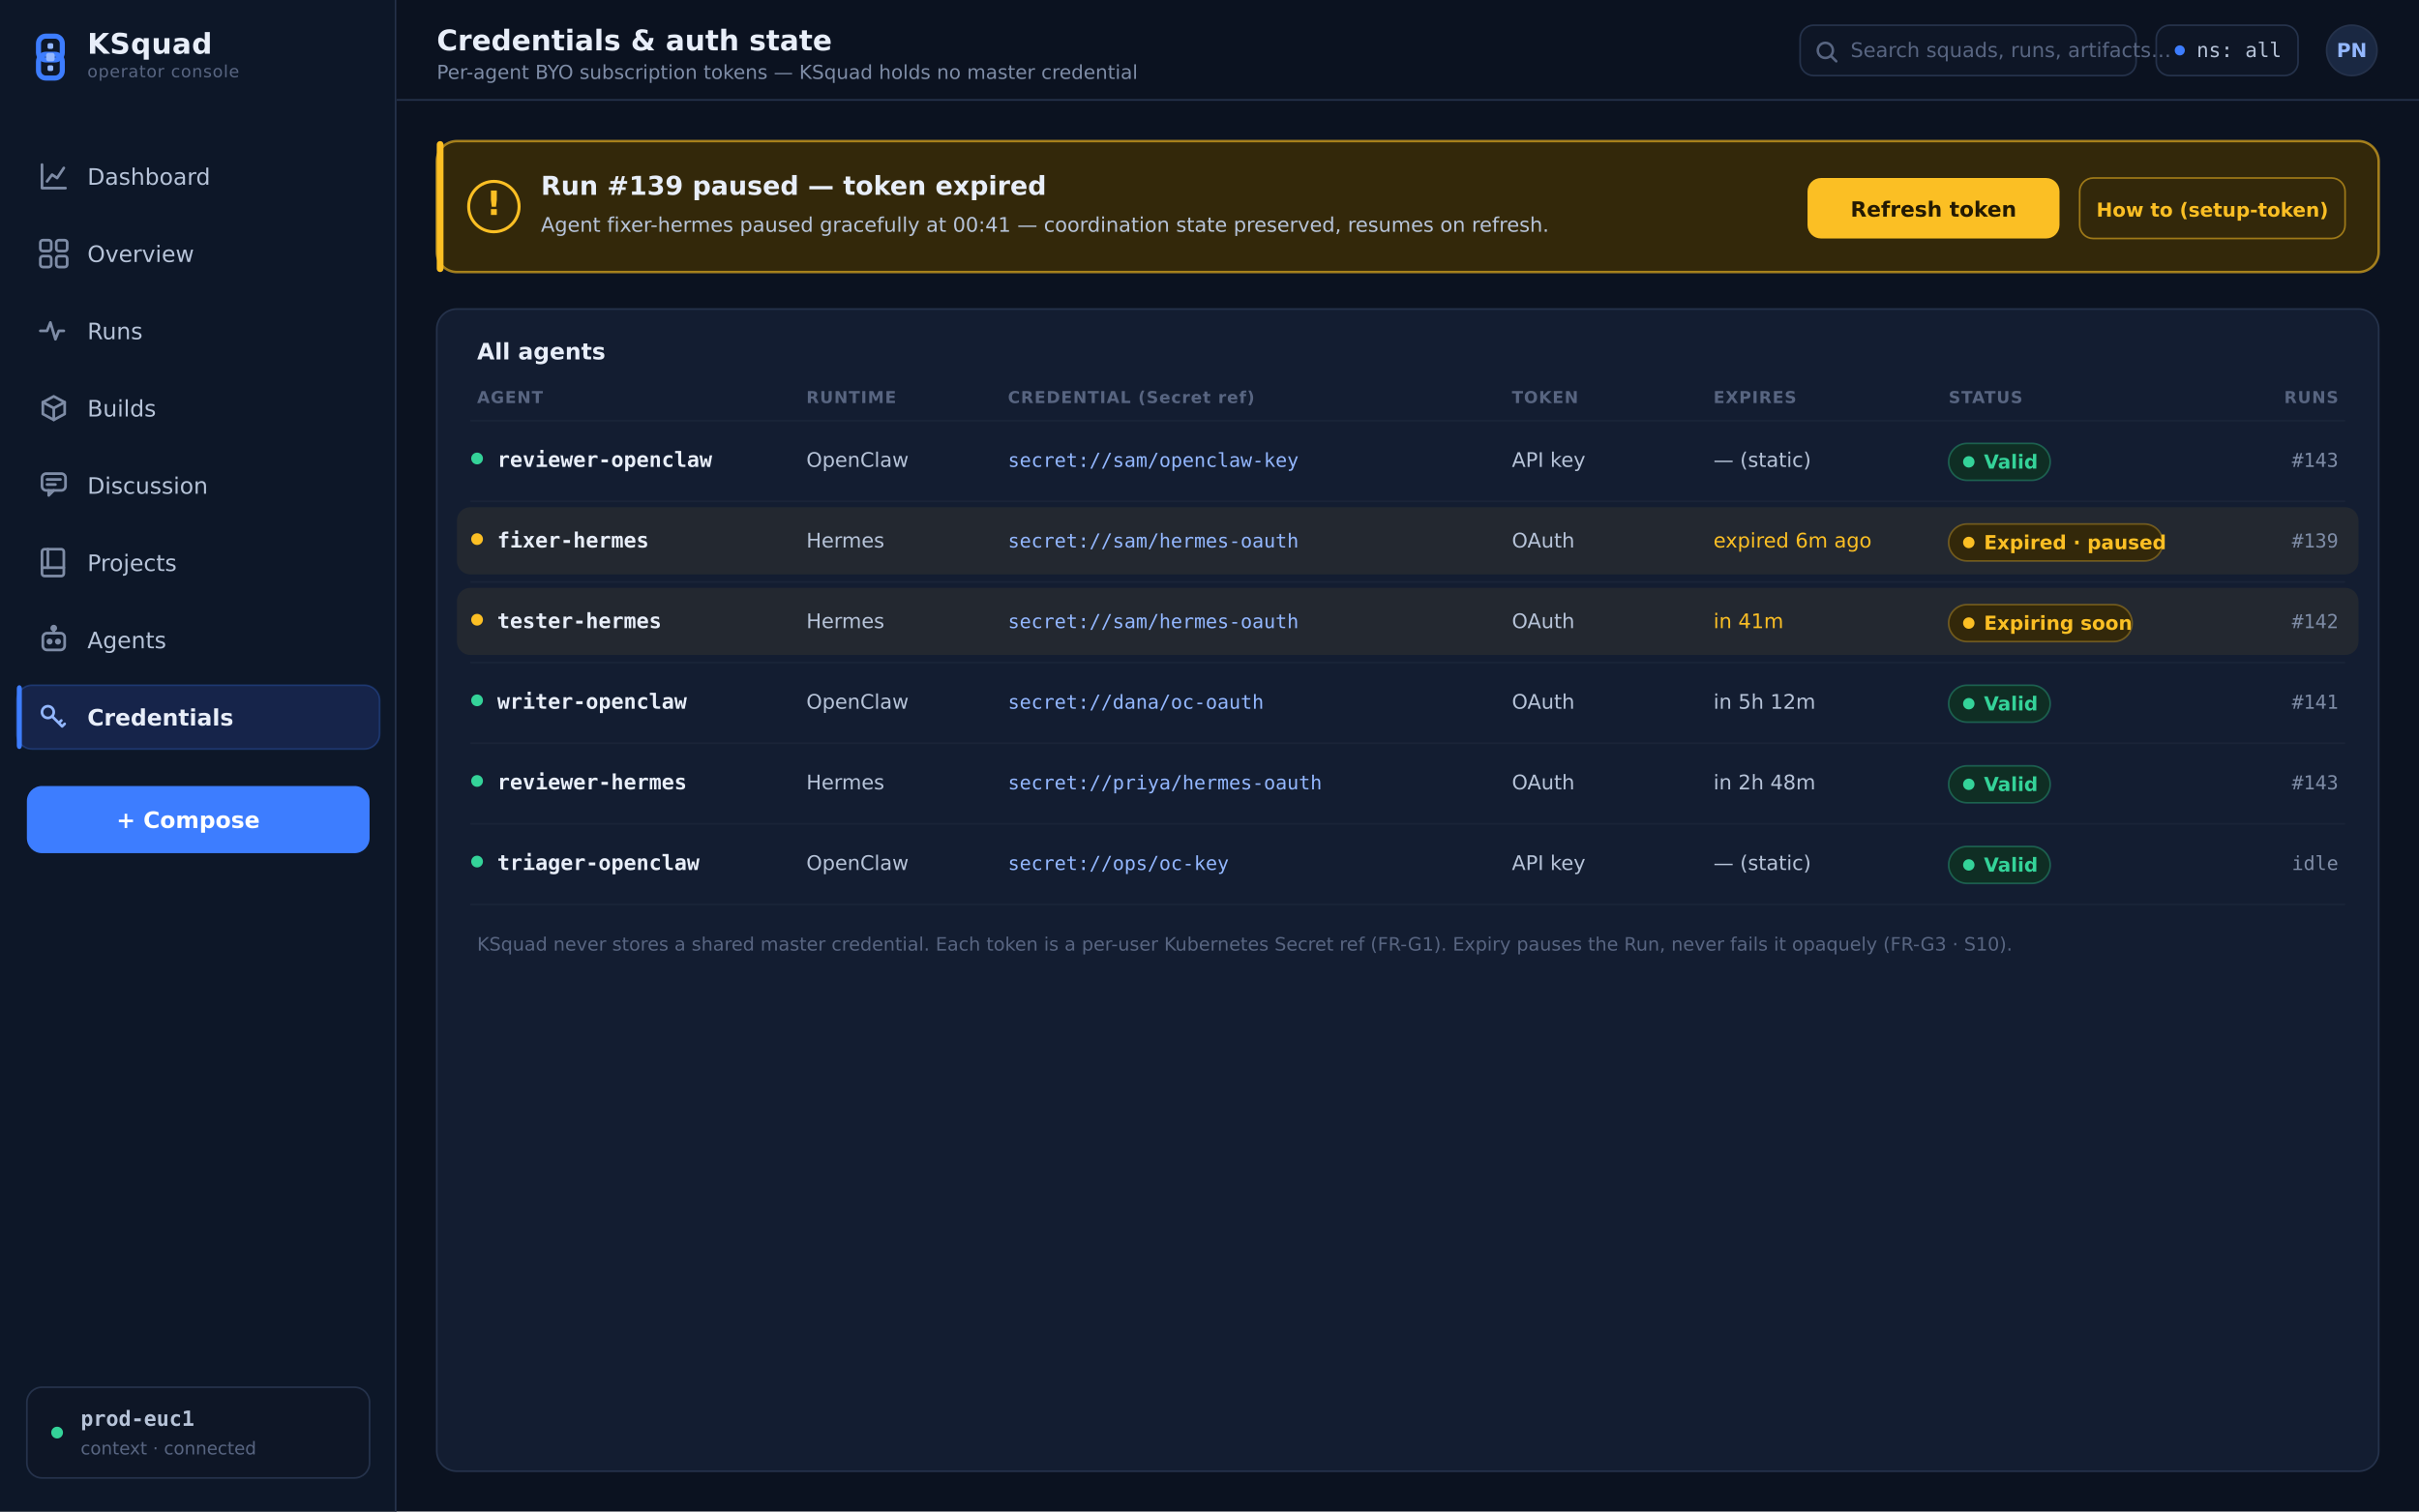
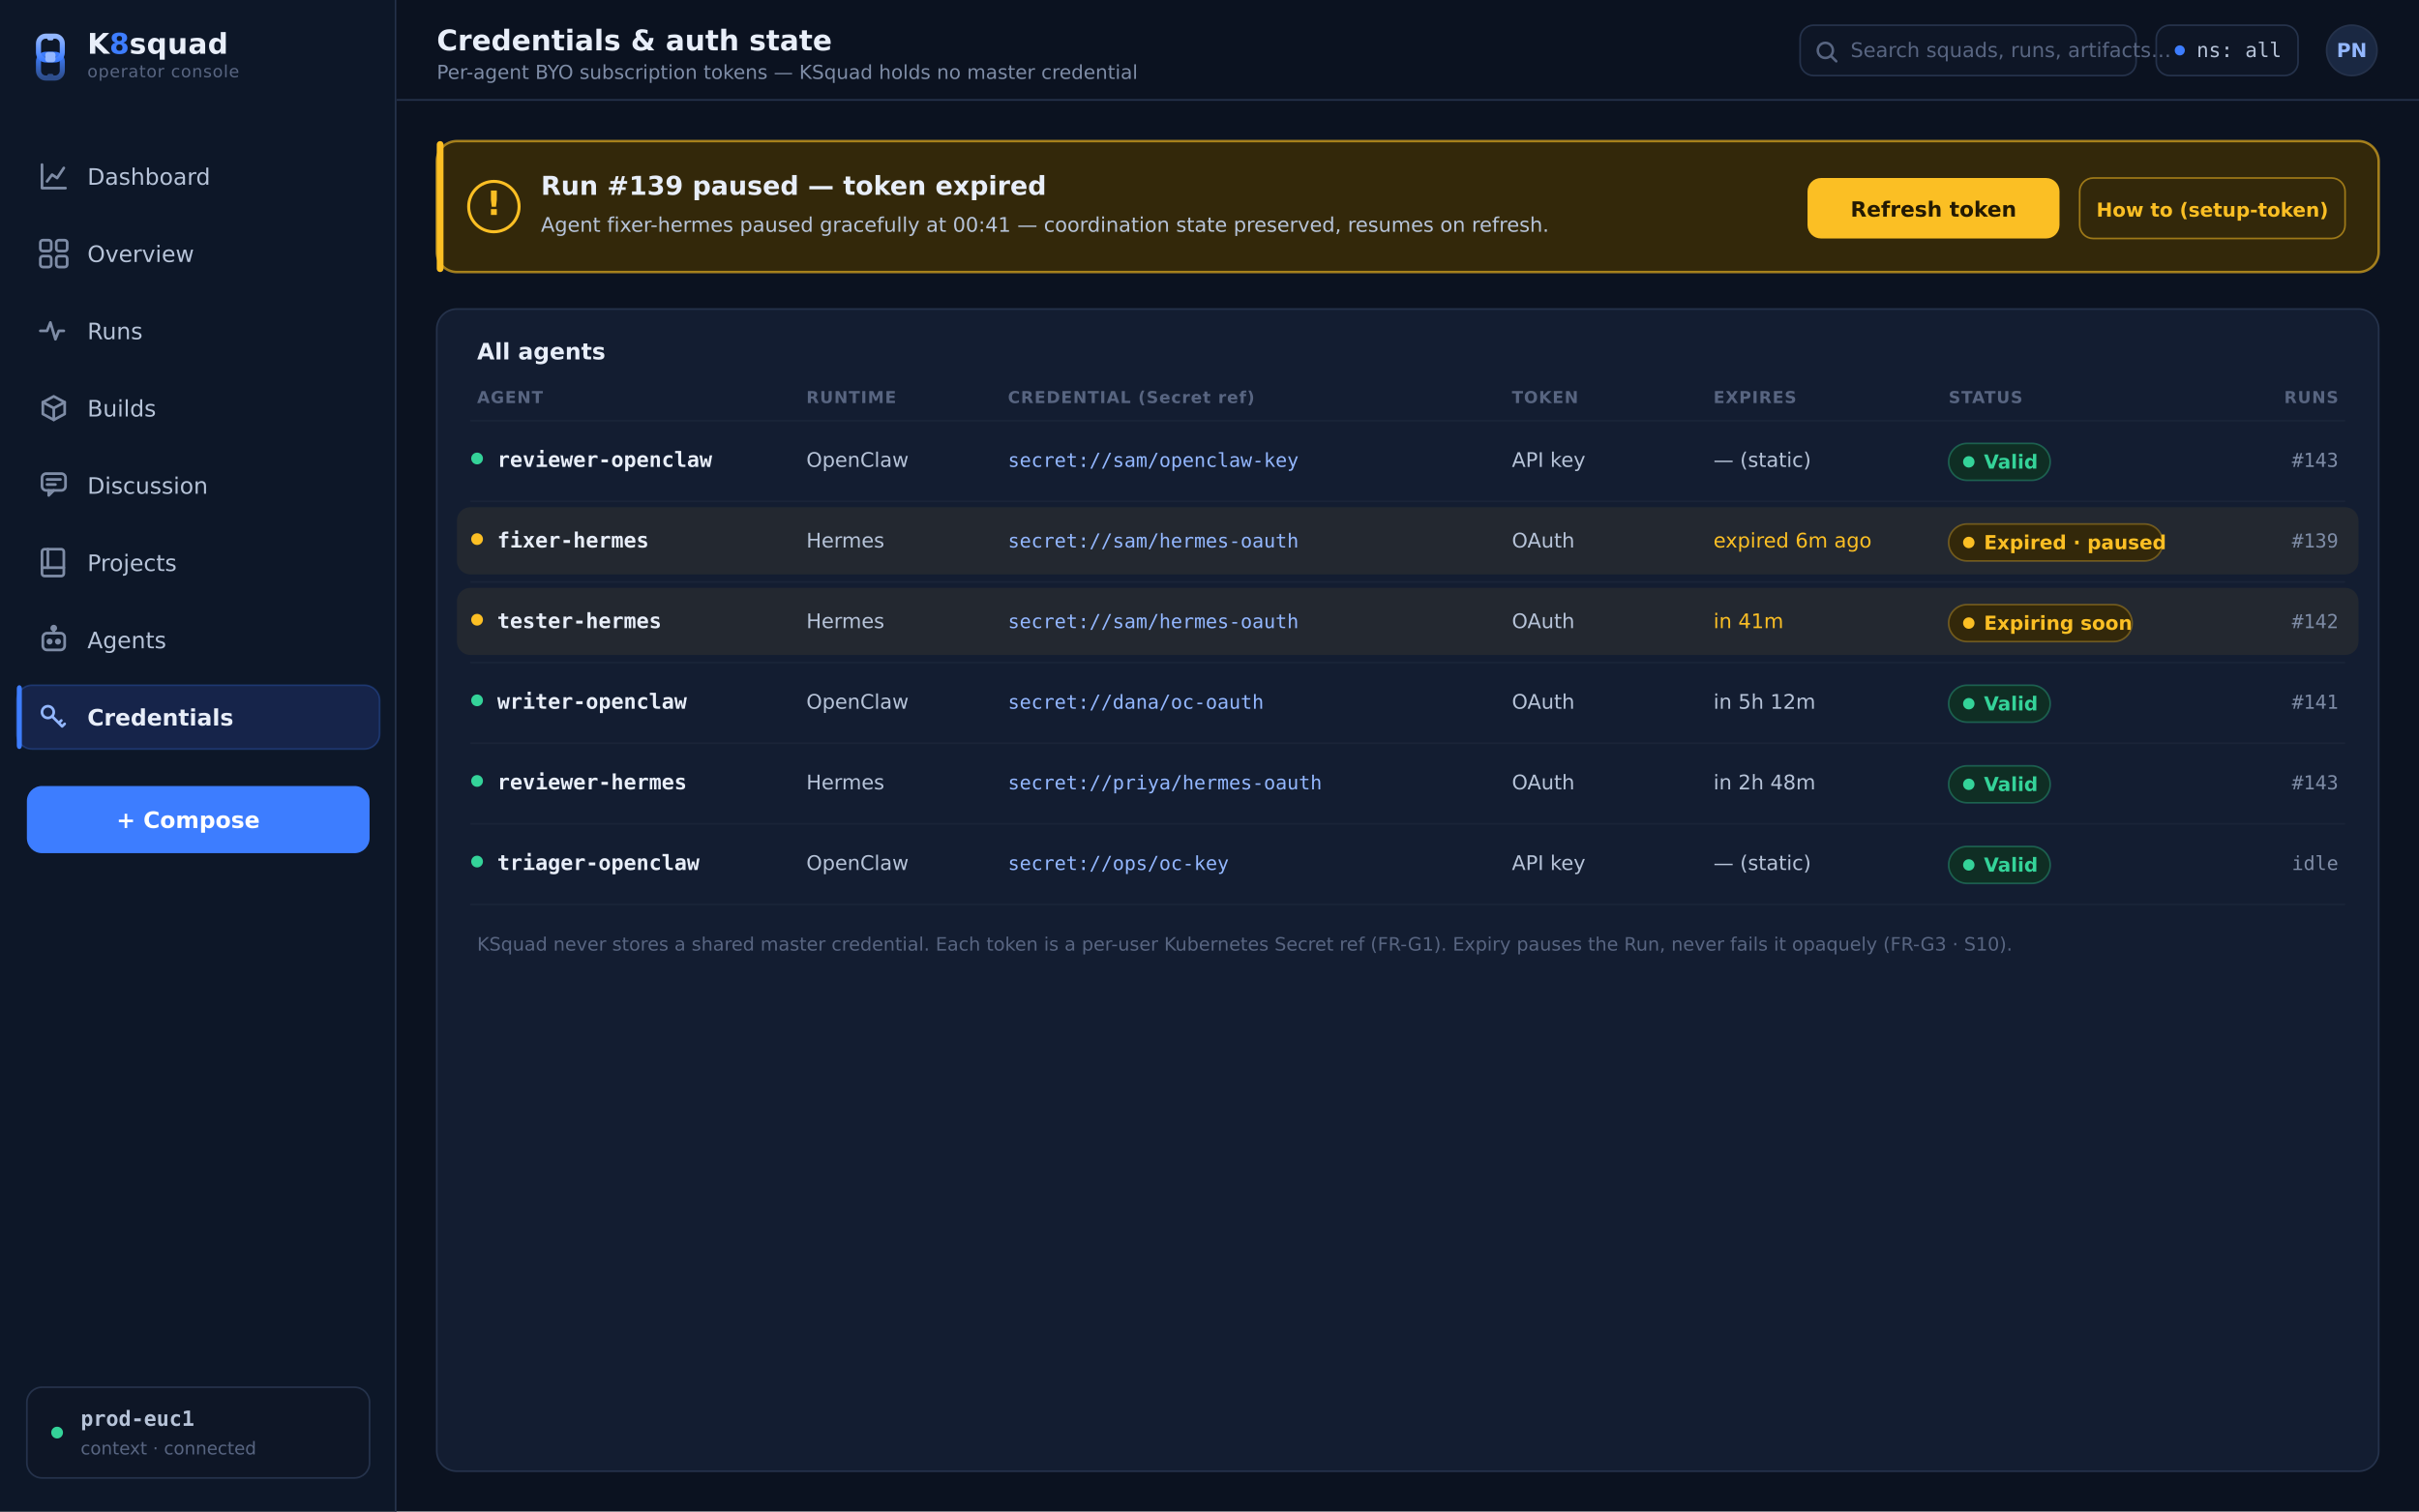
<svg xmlns="http://www.w3.org/2000/svg" width="1440" height="900" viewBox="0 0 1440 900" font-family="DejaVu Sans">
+   <defs>
+     <linearGradient id="ringTop" x1="0" y1="0" x2="0" y2="1">
+       <stop offset="0" stop-color="#93B7FF" />
+       <stop offset="1" stop-color="#3D7DFF" />
+     </linearGradient>
+     <linearGradient id="ringBot" x1="0" y1="0" x2="0" y2="1">
+       <stop offset="0" stop-color="#3D7DFF" />
+       <stop offset="1" stop-color="#2E4E8C" />
+     </linearGradient>
+   </defs>
  <rect x="0" y="0" width="1440" height="900" rx="0" ry="0" fill="#0B1220" stroke="none" stroke-width="1" />
  <rect x="0" y="0" width="236" height="900" rx="0" ry="0" fill="#0D1728" stroke="none" stroke-width="1" />
  <rect x="235" y="0" width="1" height="900" rx="0" ry="0" fill="#25324B" stroke="none" stroke-width="1" />
  <g transform="translate(30,34) scale(0.33735) translate(-50,-50)">
-     <rect x="29" y="45" width="42" height="42" rx="13" fill="none" stroke="#3D7DFF" stroke-width="9" />
-     <rect x="29" y="13" width="42" height="42" rx="13" fill="none" stroke="#3D7DFF" stroke-width="9" />
-     <rect x="45" y="25.5" width="10" height="10" rx="2.8" fill="#93B7FF" />
-     <rect x="45" y="64.5" width="10" height="10" rx="2.8" fill="#93B7FF" />
-     <rect x="42.5" y="42.5" width="15" height="15" rx="4.2" fill="#93B7FF" />
+     <rect x="29" y="45" width="42" height="42" rx="13" fill="none" stroke="url(#ringBot)" stroke-width="9" />
+     <rect x="29" y="13" width="42" height="42" rx="13" fill="none" stroke="url(#ringTop)" stroke-width="9" />
+     <rect x="41" y="41" width="18" height="18" rx="5" fill="#93B7FF" />
+     <rect x="44.5" y="9.5" width="11" height="11" rx="3" fill="#93B7FF" />
+     <rect x="44.5" y="79.5" width="11" height="11" rx="3" fill="#2E4E8C" />
  </g>
-   <text x="52" y="32" font-family="DejaVu Sans" font-size="17" fill="#E8EEF9" font-weight="700" text-anchor="start" letter-spacing="0.2">KSquad</text>
+   <text x="52" y="32" font-family="DejaVu Sans" font-size="17" fill="#E8EEF9" font-weight="700" text-anchor="start" letter-spacing="0.2">K<tspan fill="#3D7DFF">8</tspan>squad</text>
  <text x="52" y="46" font-family="DejaVu Sans" font-size="10" fill="#586581" font-weight="400" text-anchor="start" letter-spacing="0.4">operator console</text>
  <g fill="none" stroke="#7E8CA6" stroke-width="1.6" stroke-linecap="round" stroke-linejoin="round">
    <path d="M25 98 v14 h14" />
    <path d="M28 108 l3 -4 l3 2 l4 -6" />
  </g>
  <text x="52" y="110" font-family="DejaVu Sans" font-size="13.5" fill="#B6C3D8" font-weight="500" text-anchor="start">Dashboard</text>
  <g fill="none" stroke="#7E8CA6" stroke-width="1.6" stroke-linecap="round" stroke-linejoin="round">
    <rect x="24" y="143" width="6.5" height="6.5" rx="1.5" />
    <rect x="33.5" y="143" width="6.5" height="6.5" rx="1.5" />
    <rect x="24" y="152.5" width="6.5" height="6.5" rx="1.5" />
    <rect x="33.5" y="152.5" width="6.5" height="6.5" rx="1.5" />
  </g>
  <text x="52" y="156" font-family="DejaVu Sans" font-size="13.5" fill="#B6C3D8" font-weight="500" text-anchor="start">Overview</text>
  <g fill="none" stroke="#7E8CA6" stroke-width="1.6" stroke-linecap="round" stroke-linejoin="round">
    <path d="M24 197 h4 l2 -5 l3 10 l2 -5 h3" />
  </g>
  <text x="52" y="202" font-family="DejaVu Sans" font-size="13.5" fill="#B6C3D8" font-weight="500" text-anchor="start">Runs</text>
  <g fill="none" stroke="#7E8CA6" stroke-width="1.6" stroke-linecap="round" stroke-linejoin="round">
    <path d="M32 236 l6.5 3.5 v7 l-6.5 3.5 l-6.5 -3.5 v-7 z" />
    <path d="M25.5 239.5 l6.5 3.5 l6.5 -3.5" />
    <path d="M32 243 v7" />
  </g>
  <text x="52" y="248" font-family="DejaVu Sans" font-size="13.5" fill="#B6C3D8" font-weight="500" text-anchor="start">Builds</text>
  <g fill="none" stroke="#7E8CA6" stroke-width="1.6" stroke-linecap="round" stroke-linejoin="round">
    <rect x="25" y="282" width="14" height="10" rx="2.5" />
    <path d="M29 292 v3 l3 -3" />
    <path d="M28 285.5 h8 M28 288.5 h5" />
  </g>
  <text x="52" y="294" font-family="DejaVu Sans" font-size="13.5" fill="#B6C3D8" font-weight="500" text-anchor="start">Discussion</text>
  <g fill="none" stroke="#7E8CA6" stroke-width="1.6" stroke-linecap="round" stroke-linejoin="round">
    <rect x="25" y="327" width="13" height="16" rx="1.5" />
    <path d="M25 338 h13" />
    <path d="M28.5 327 v11" />
  </g>
  <text x="52" y="340" font-family="DejaVu Sans" font-size="13.5" fill="#B6C3D8" font-weight="500" text-anchor="start">Projects</text>
  <g fill="none" stroke="#7E8CA6" stroke-width="1.6" stroke-linecap="round" stroke-linejoin="round">
    <rect x="25.5" y="377" width="13" height="10" rx="2.5" />
    <path d="M32 374 v3" />
    <circle cx="32" cy="374" r="1.2" fill="#7E8CA6" />
    <circle cx="29.5" cy="382" r="1" fill="#7E8CA6" />
    <circle cx="34.5" cy="382" r="1" fill="#7E8CA6" />
  </g>
  <text x="52" y="386" font-family="DejaVu Sans" font-size="13.5" fill="#B6C3D8" font-weight="500" text-anchor="start">Agents</text>
  <rect x="10" y="408" width="216" height="38" rx="9" ry="9" fill="#16244A" stroke="#3D7DFF44" stroke-width="1" />
  <rect x="10" y="408" width="3" height="38" rx="2" ry="2" fill="#3D7DFF" stroke="none" stroke-width="1" />
  <g fill="none" stroke="#93B7FF" stroke-width="1.6" stroke-linecap="round" stroke-linejoin="round">
    <circle cx="28.5" cy="424" r="3.5" />
    <path d="M31 426.5 l6 6 M35 430.5 l1.5 -1.5 M37 432.5 l1.5 -1.5" />
  </g>
  <text x="52" y="432" font-family="DejaVu Sans" font-size="13.5" fill="#E8EEF9" font-weight="600" text-anchor="start">Credentials</text>
  <rect x="16" y="468" width="204" height="40" rx="9" ry="9" fill="#3D7DFF" stroke="none" stroke-width="1" />
  <text x="112" y="493" font-family="DejaVu Sans" font-size="13.5" fill="#fff" font-weight="600" text-anchor="middle">+  Compose</text>
  <rect x="16" y="826" width="204" height="54" rx="9" ry="9" fill="#0E1626" stroke="#25324B" stroke-width="1" />
  <circle cx="34" cy="853" r="3.5" fill="#34D399" />
  <text x="48" y="849" font-family="DejaVu Sans Mono" font-size="12.5" fill="#B6C3D8" font-weight="600" text-anchor="start">prod-euc1</text>
  <text x="48" y="866" font-family="DejaVu Sans" font-size="10.5" fill="#586581" font-weight="400" text-anchor="start">context · connected</text>
  <rect x="236" y="0" width="1204" height="60" rx="0" ry="0" fill="#0B1220" stroke="none" stroke-width="1" />
  <rect x="236" y="59" width="1204" height="1" rx="0" ry="0" fill="#25324B" stroke="none" stroke-width="1" />
  <text x="260" y="30" font-family="DejaVu Sans" font-size="17" fill="#E8EEF9" font-weight="700" text-anchor="start">Credentials &amp; auth state</text>
  <text x="260" y="47" font-family="DejaVu Sans" font-size="11.5" fill="#7E8CA6" font-weight="400" text-anchor="start">Per-agent BYO subscription tokens — KSquad holds no master credential</text>
  <circle cx="1400" cy="30" r="15" fill="#1A2842" stroke="#25324B" />
  <text x="1400" y="34" font-family="DejaVu Sans" font-size="11.5" fill="#93B7FF" font-weight="700" text-anchor="middle">PN</text>
  <rect x="1283.6" y="15" width="84.4" height="30" rx="8" ry="8" fill="#0E1626" stroke="#25324B" stroke-width="1" />
  <circle cx="1297.6" cy="30" r="3" fill="#3D7DFF" />
  <text x="1307.6" y="34" font-family="DejaVu Sans Mono" font-size="12" fill="#B6C3D8" font-weight="400" text-anchor="start">ns: all</text>
  <rect x="1071.6" y="15" width="200" height="30" rx="8" ry="8" fill="#0E1626" stroke="#25324B" stroke-width="1" />
  <circle cx="1086.6" cy="30" r="4.5" fill="none" stroke="#586581" stroke-width="1.5" />
  <path d="M1090.1 33.5 l3 3" stroke="#586581" stroke-width="1.5" stroke-linecap="round" />
  <text x="1101.6" y="34" font-family="DejaVu Sans" font-size="12" fill="#586581" font-weight="400" text-anchor="start">Search squads, runs, artifacts…</text>
  <rect x="260" y="84" width="1156" height="78" rx="12" ry="12" fill="#33280A" stroke="#FBBF2499" stroke-width="1.5" />
  <rect x="260" y="84" width="4" height="78" rx="2" ry="2" fill="#FBBF24" stroke="none" stroke-width="1" />
  <circle cx="294" cy="123" r="15" fill="none" stroke="#FBBF24" stroke-width="1.8" />
  <text x="294" y="128" font-family="DejaVu Sans" font-size="20" fill="#FBBF24" font-weight="700" text-anchor="middle">!</text>
  <text x="322" y="116" font-family="DejaVu Sans" font-size="15.5" fill="#E8EEF9" font-weight="700" text-anchor="start">Run #139 paused — token expired</text>
  <text x="322" y="138" font-family="DejaVu Sans" font-size="12" fill="#B6C3D8" font-weight="400" text-anchor="start">Agent  fixer-hermes  paused gracefully at 00:41 — coordination state preserved, resumes on refresh.</text>
  <rect x="1076" y="106" width="150" height="36" rx="8" ry="8" fill="#FBBF24" stroke="none" stroke-width="1" />
  <text x="1151" y="129" font-family="DejaVu Sans" font-size="12.5" fill="#241a03" font-weight="700" text-anchor="middle">Refresh token</text>
  <rect x="1238" y="106" width="158" height="36" rx="8" ry="8" fill="none" stroke="#FBBF2488" stroke-width="1" />
  <text x="1317" y="129" font-family="DejaVu Sans" font-size="11.5" fill="#FBBF24" font-weight="600" text-anchor="middle">How to (setup-token)</text>
  <rect x="260" y="184" width="1156" height="692" rx="12" ry="12" fill="#131D31" stroke="#25324B" stroke-width="1" />
  <text x="284" y="214" font-family="DejaVu Sans" font-size="13.5" fill="#E8EEF9" font-weight="700" text-anchor="start">All agents</text>
  <text x="284" y="240" font-family="DejaVu Sans" font-size="9.8" fill="#586581" font-weight="600" text-anchor="start" letter-spacing="0.5">AGENT</text>
  <text x="480" y="240" font-family="DejaVu Sans" font-size="9.8" fill="#586581" font-weight="600" text-anchor="start" letter-spacing="0.5">RUNTIME</text>
  <text x="600" y="240" font-family="DejaVu Sans" font-size="9.8" fill="#586581" font-weight="600" text-anchor="start" letter-spacing="0.5">CREDENTIAL (Secret ref)</text>
  <text x="900" y="240" font-family="DejaVu Sans" font-size="9.8" fill="#586581" font-weight="600" text-anchor="start" letter-spacing="0.5">TOKEN</text>
  <text x="1020" y="240" font-family="DejaVu Sans" font-size="9.8" fill="#586581" font-weight="600" text-anchor="start" letter-spacing="0.5">EXPIRES</text>
  <text x="1160" y="240" font-family="DejaVu Sans" font-size="9.8" fill="#586581" font-weight="600" text-anchor="start" letter-spacing="0.5">STATUS</text>
  <text x="1392" y="240" font-family="DejaVu Sans" font-size="9.8" fill="#586581" font-weight="600" text-anchor="end" letter-spacing="0.5">RUNS</text>
  <rect x="280" y="250" width="1116" height="1" rx="0" ry="0" fill="#1A2438" stroke="none" stroke-width="1" />
  <circle cx="284" cy="273" r="3.5" fill="#34D399" />
  <text x="296" y="278" font-family="DejaVu Sans Mono" font-size="12.5" fill="#E8EEF9" font-weight="600" text-anchor="start">reviewer-openclaw</text>
  <text x="480" y="278" font-family="DejaVu Sans" font-size="12" fill="#B6C3D8" font-weight="400" text-anchor="start">OpenClaw</text>
  <text x="600" y="278" font-family="DejaVu Sans Mono" font-size="11.5" fill="#93B7FF" font-weight="400" text-anchor="start">secret://sam/openclaw-key</text>
  <text x="900" y="278" font-family="DejaVu Sans" font-size="12" fill="#B6C3D8" font-weight="400" text-anchor="start">API key</text>
  <text x="1020" y="278" font-family="DejaVu Sans" font-size="12" fill="#B6C3D8" font-weight="400" text-anchor="start">— (static)</text>
  <rect x="1160" y="264" width="60.475" height="22" rx="11" ry="11" fill="#0F2E24" stroke="#34D39955" stroke-width="1" />
  <circle cx="1172" cy="275" r="3.4" fill="#34D399" />
  <text x="1181" y="279" font-family="DejaVu Sans" font-size="11.5" fill="#34D399" font-weight="600" text-anchor="start">Valid</text>
  <text x="1392" y="278" font-family="DejaVu Sans Mono" font-size="11.5" fill="#7E8CA6" font-weight="400" text-anchor="end">#143</text>
  <rect x="280" y="298" width="1116" height="1" rx="0" ry="0" fill="#1A2438" stroke="none" stroke-width="1" />
  <rect x="272" y="302" width="1132" height="40" rx="8" ry="8" fill="#FBBF2412" stroke="none" stroke-width="1" />
  <circle cx="284" cy="321" r="3.5" fill="#FBBF24" />
  <text x="296" y="326" font-family="DejaVu Sans Mono" font-size="12.5" fill="#E8EEF9" font-weight="600" text-anchor="start">fixer-hermes</text>
  <text x="480" y="326" font-family="DejaVu Sans" font-size="12" fill="#B6C3D8" font-weight="400" text-anchor="start">Hermes</text>
  <text x="600" y="326" font-family="DejaVu Sans Mono" font-size="11.5" fill="#93B7FF" font-weight="400" text-anchor="start">secret://sam/hermes-oauth</text>
  <text x="900" y="326" font-family="DejaVu Sans" font-size="12" fill="#B6C3D8" font-weight="400" text-anchor="start">OAuth</text>
  <text x="1020" y="326" font-family="DejaVu Sans" font-size="12" fill="#FBBF24" font-weight="400" text-anchor="start">expired 6m ago</text>
  <rect x="1160" y="312" width="127.52" height="22" rx="11" ry="11" fill="#33280A" stroke="#FBBF2455" stroke-width="1" />
  <circle cx="1172" cy="323" r="3.4" fill="#FBBF24" />
  <text x="1181" y="327" font-family="DejaVu Sans" font-size="11.5" fill="#FBBF24" font-weight="600" text-anchor="start">Expired · paused</text>
  <text x="1392" y="326" font-family="DejaVu Sans Mono" font-size="11.5" fill="#7E8CA6" font-weight="400" text-anchor="end">#139</text>
  <rect x="280" y="346" width="1116" height="1" rx="0" ry="0" fill="#1A2438" stroke="none" stroke-width="1" />
  <rect x="272" y="350" width="1132" height="40" rx="8" ry="8" fill="#FBBF2412" stroke="none" stroke-width="1" />
  <circle cx="284" cy="369" r="3.5" fill="#FBBF24" />
  <text x="296" y="374" font-family="DejaVu Sans Mono" font-size="12.5" fill="#E8EEF9" font-weight="600" text-anchor="start">tester-hermes</text>
  <text x="480" y="374" font-family="DejaVu Sans" font-size="12" fill="#B6C3D8" font-weight="400" text-anchor="start">Hermes</text>
  <text x="600" y="374" font-family="DejaVu Sans Mono" font-size="11.5" fill="#93B7FF" font-weight="400" text-anchor="start">secret://sam/hermes-oauth</text>
  <text x="900" y="374" font-family="DejaVu Sans" font-size="12" fill="#B6C3D8" font-weight="400" text-anchor="start">OAuth</text>
  <text x="1020" y="374" font-family="DejaVu Sans" font-size="12" fill="#FBBF24" font-weight="400" text-anchor="start">in 41m</text>
  <rect x="1160" y="360" width="109.235" height="22" rx="11" ry="11" fill="#33280A" stroke="#FBBF2455" stroke-width="1" />
  <circle cx="1172" cy="371" r="3.4" fill="#FBBF24" />
  <text x="1181" y="375" font-family="DejaVu Sans" font-size="11.5" fill="#FBBF24" font-weight="600" text-anchor="start">Expiring soon</text>
  <text x="1392" y="374" font-family="DejaVu Sans Mono" font-size="11.5" fill="#7E8CA6" font-weight="400" text-anchor="end">#142</text>
  <rect x="280" y="394" width="1116" height="1" rx="0" ry="0" fill="#1A2438" stroke="none" stroke-width="1" />
  <circle cx="284" cy="417" r="3.5" fill="#34D399" />
  <text x="296" y="422" font-family="DejaVu Sans Mono" font-size="12.5" fill="#E8EEF9" font-weight="600" text-anchor="start">writer-openclaw</text>
  <text x="480" y="422" font-family="DejaVu Sans" font-size="12" fill="#B6C3D8" font-weight="400" text-anchor="start">OpenClaw</text>
  <text x="600" y="422" font-family="DejaVu Sans Mono" font-size="11.5" fill="#93B7FF" font-weight="400" text-anchor="start">secret://dana/oc-oauth</text>
  <text x="900" y="422" font-family="DejaVu Sans" font-size="12" fill="#B6C3D8" font-weight="400" text-anchor="start">OAuth</text>
  <text x="1020" y="422" font-family="DejaVu Sans" font-size="12" fill="#B6C3D8" font-weight="400" text-anchor="start">in 5h 12m</text>
  <rect x="1160" y="408" width="60.475" height="22" rx="11" ry="11" fill="#0F2E24" stroke="#34D39955" stroke-width="1" />
  <circle cx="1172" cy="419" r="3.4" fill="#34D399" />
  <text x="1181" y="423" font-family="DejaVu Sans" font-size="11.5" fill="#34D399" font-weight="600" text-anchor="start">Valid</text>
  <text x="1392" y="422" font-family="DejaVu Sans Mono" font-size="11.5" fill="#7E8CA6" font-weight="400" text-anchor="end">#141</text>
  <rect x="280" y="442" width="1116" height="1" rx="0" ry="0" fill="#1A2438" stroke="none" stroke-width="1" />
  <circle cx="284" cy="465" r="3.5" fill="#34D399" />
  <text x="296" y="470" font-family="DejaVu Sans Mono" font-size="12.5" fill="#E8EEF9" font-weight="600" text-anchor="start">reviewer-hermes</text>
  <text x="480" y="470" font-family="DejaVu Sans" font-size="12" fill="#B6C3D8" font-weight="400" text-anchor="start">Hermes</text>
  <text x="600" y="470" font-family="DejaVu Sans Mono" font-size="11.5" fill="#93B7FF" font-weight="400" text-anchor="start">secret://priya/hermes-oauth</text>
  <text x="900" y="470" font-family="DejaVu Sans" font-size="12" fill="#B6C3D8" font-weight="400" text-anchor="start">OAuth</text>
  <text x="1020" y="470" font-family="DejaVu Sans" font-size="12" fill="#B6C3D8" font-weight="400" text-anchor="start">in 2h 48m</text>
  <rect x="1160" y="456" width="60.475" height="22" rx="11" ry="11" fill="#0F2E24" stroke="#34D39955" stroke-width="1" />
  <circle cx="1172" cy="467" r="3.4" fill="#34D399" />
  <text x="1181" y="471" font-family="DejaVu Sans" font-size="11.5" fill="#34D399" font-weight="600" text-anchor="start">Valid</text>
  <text x="1392" y="470" font-family="DejaVu Sans Mono" font-size="11.5" fill="#7E8CA6" font-weight="400" text-anchor="end">#143</text>
  <rect x="280" y="490" width="1116" height="1" rx="0" ry="0" fill="#1A2438" stroke="none" stroke-width="1" />
  <circle cx="284" cy="513" r="3.5" fill="#34D399" />
  <text x="296" y="518" font-family="DejaVu Sans Mono" font-size="12.5" fill="#E8EEF9" font-weight="600" text-anchor="start">triager-openclaw</text>
  <text x="480" y="518" font-family="DejaVu Sans" font-size="12" fill="#B6C3D8" font-weight="400" text-anchor="start">OpenClaw</text>
  <text x="600" y="518" font-family="DejaVu Sans Mono" font-size="11.5" fill="#93B7FF" font-weight="400" text-anchor="start">secret://ops/oc-key</text>
  <text x="900" y="518" font-family="DejaVu Sans" font-size="12" fill="#B6C3D8" font-weight="400" text-anchor="start">API key</text>
  <text x="1020" y="518" font-family="DejaVu Sans" font-size="12" fill="#B6C3D8" font-weight="400" text-anchor="start">— (static)</text>
  <rect x="1160" y="504" width="60.475" height="22" rx="11" ry="11" fill="#0F2E24" stroke="#34D39955" stroke-width="1" />
  <circle cx="1172" cy="515" r="3.4" fill="#34D399" />
  <text x="1181" y="519" font-family="DejaVu Sans" font-size="11.5" fill="#34D399" font-weight="600" text-anchor="start">Valid</text>
  <text x="1392" y="518" font-family="DejaVu Sans Mono" font-size="11.5" fill="#7E8CA6" font-weight="400" text-anchor="end">idle</text>
  <rect x="280" y="538" width="1116" height="1" rx="0" ry="0" fill="#1A2438" stroke="none" stroke-width="1" />
  <text x="284" y="566" font-family="DejaVu Sans" font-size="11" fill="#586581" font-weight="400" text-anchor="start">KSquad never stores a shared master credential. Each token is a per-user Kubernetes Secret ref (FR-G1). Expiry pauses the Run, never fails it opaquely (FR-G3 · S10).</text>
</svg>
